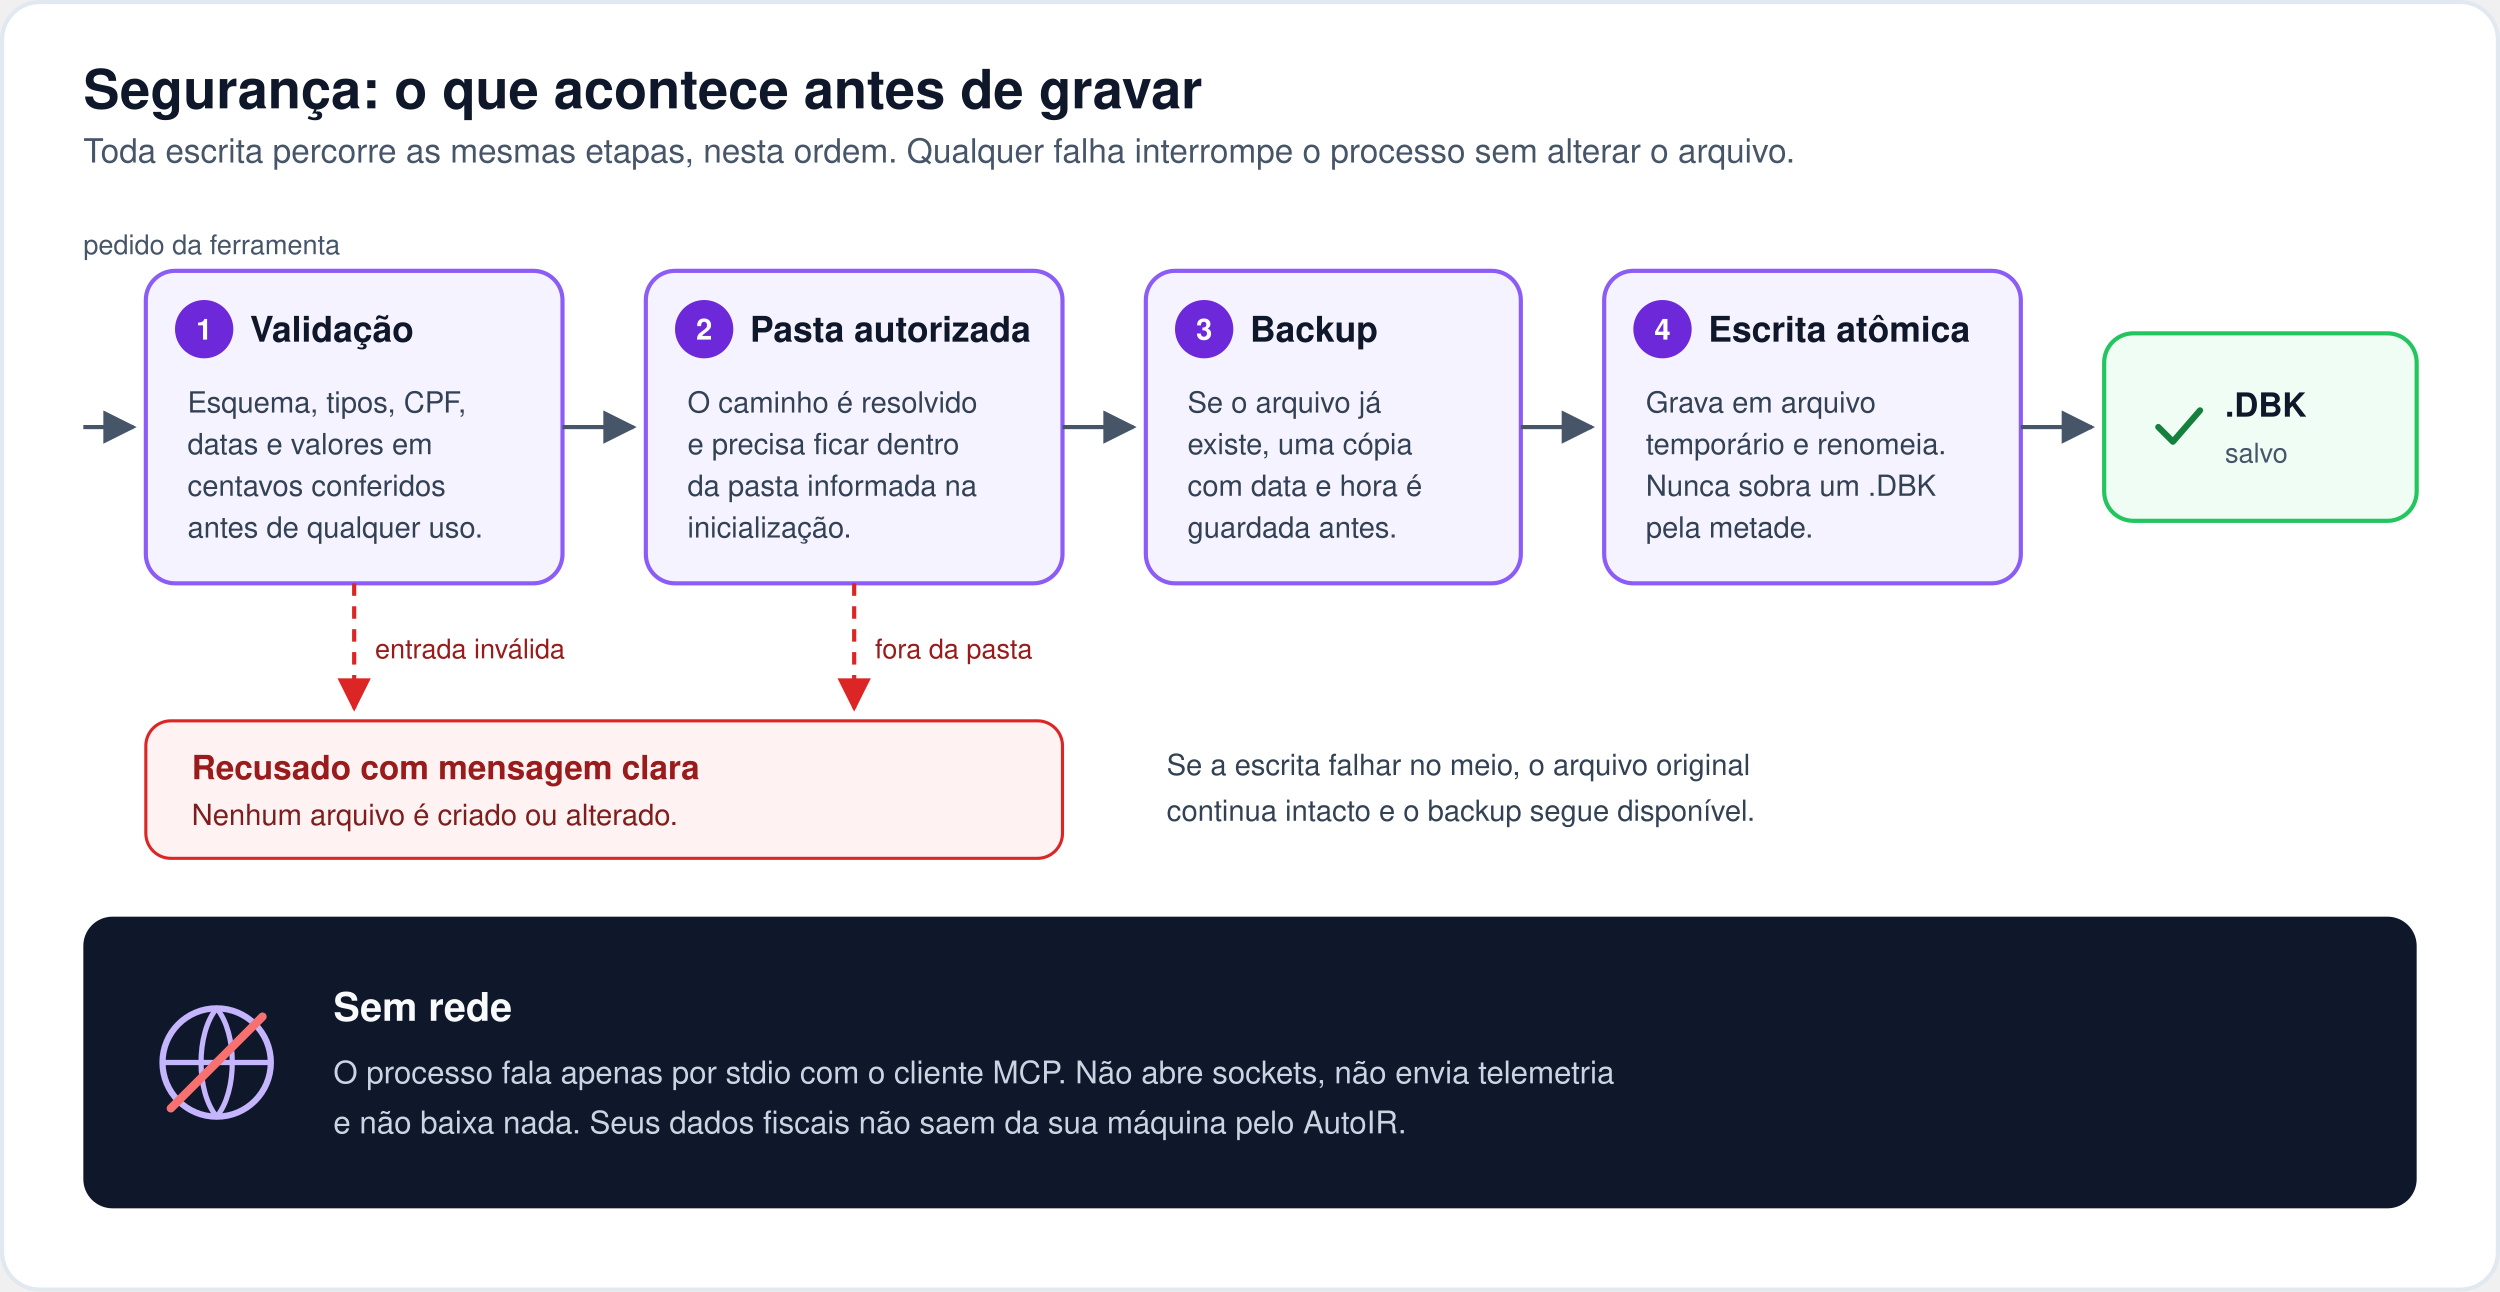
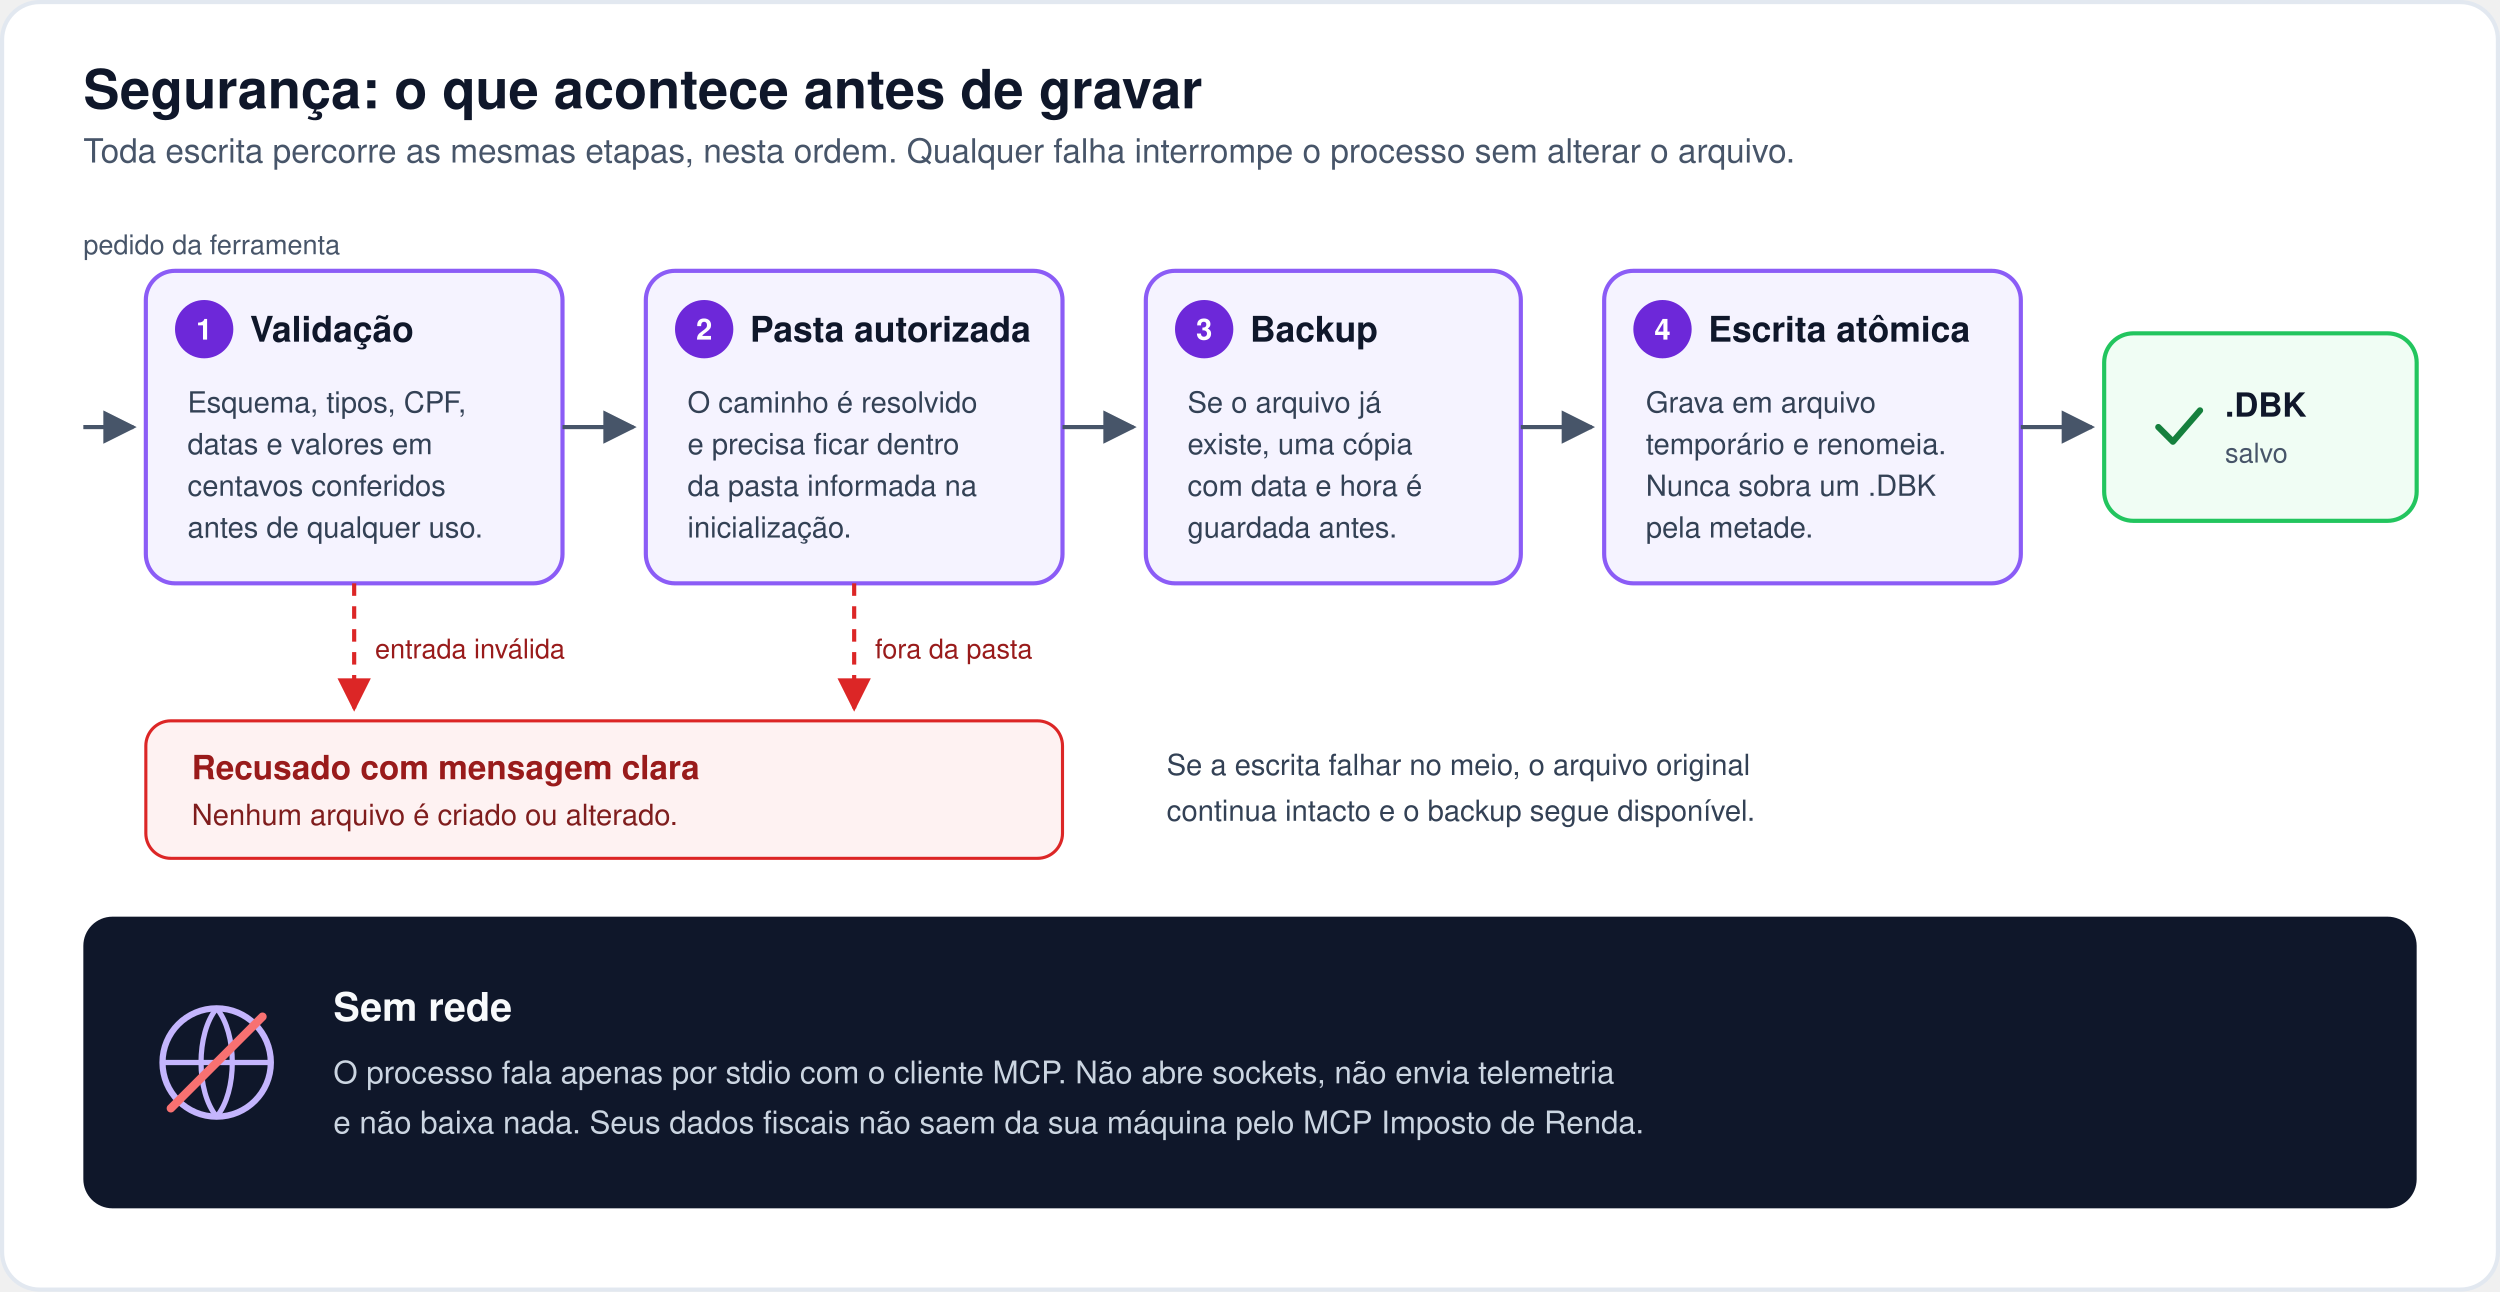
<svg xmlns="http://www.w3.org/2000/svg" fill="#0F172A" width="1200" height="620" viewBox="0 0 1200 620" role="img" aria-labelledby="t d">
  <defs>
    <marker id="a" viewBox="0 0 10 10" refX="9" refY="5" markerWidth="8" markerHeight="8" orient="auto-start-reverse">
      <path d="M0 0L10 5L0 10z" fill="#475569" />
    </marker>
    <marker id="r" viewBox="0 0 10 10" refX="9" refY="5" markerWidth="8" markerHeight="8" orient="auto-start-reverse">
      <path d="M0 0L10 5L0 10z" fill="#DC2626" />
    </marker>
  </defs>
  <style>
    text{font-family:-apple-system,BlinkMacSystemFont,"Segoe UI",Helvetica,Arial,sans-serif}
    .h{font-size:26px;font-weight:700}
    .sub{font-size:16px;fill:#475569}
    .b{font-size:17px;font-weight:700}
    .s{font-size:14px;fill:#334155}
    .xs{font-size:13px;fill:#475569}
    .n{font-size:14px;font-weight:700;fill:#FFFFFF}
    .ln{stroke:#475569;stroke-width:2;fill:none}
    .st{fill:#F5F3FF;stroke:#8B5CF6;stroke-width:2}
  </style>
  <rect x="1" y="1" width="1198" height="618" rx="18" fill="#FFFFFF" stroke="#E2E8F0" stroke-width="2" />
  <text x="40" y="52" class="h">Segurança: o que acontece antes de gravar</text>
  <text x="40" y="78" class="sub">Toda escrita percorre as mesmas etapas, nesta ordem. Qualquer falha interrompe o processo sem alterar o arquivo.</text>
  <text x="40" y="122" class="xs">pedido da ferramenta</text>
  <path d="M40 205H64" class="ln" marker-end="url(#a)" />
  <g>
    <rect x="70" y="130" width="200" height="150" rx="14" class="st" />
    <circle cx="98" cy="158" r="14" fill="#6D28D9" />
    <text x="98" y="163" class="n" text-anchor="middle">1</text>
    <text x="120" y="164" class="b">Validação</text>
    <text x="90" y="198" class="s">Esquema, tipos, CPF,</text>
    <text x="90" y="218" class="s">datas e valores em</text>
    <text x="90" y="238" class="s">centavos conferidos</text>
    <text x="90" y="258" class="s">antes de qualquer uso.</text>
    <rect x="310" y="130" width="200" height="150" rx="14" class="st" />
    <circle cx="338" cy="158" r="14" fill="#6D28D9" />
    <text x="338" y="163" class="n" text-anchor="middle">2</text>
    <text x="360" y="164" class="b">Pasta autorizada</text>
    <text x="330" y="198" class="s">O caminho é resolvido</text>
    <text x="330" y="218" class="s">e precisa ficar dentro</text>
    <text x="330" y="238" class="s">da pasta informada na</text>
    <text x="330" y="258" class="s">inicialização.</text>
    <rect x="550" y="130" width="180" height="150" rx="14" class="st" />
    <circle cx="578" cy="158" r="14" fill="#6D28D9" />
    <text x="578" y="163" class="n" text-anchor="middle">3</text>
    <text x="600" y="164" class="b">Backup</text>
    <text x="570" y="198" class="s">Se o arquivo já</text>
    <text x="570" y="218" class="s">existe, uma cópia</text>
    <text x="570" y="238" class="s">com data e hora é</text>
    <text x="570" y="258" class="s">guardada antes.</text>
    <rect x="770" y="130" width="200" height="150" rx="14" class="st" />
    <circle cx="798" cy="158" r="14" fill="#6D28D9" />
    <text x="798" y="163" class="n" text-anchor="middle">4</text>
    <text x="820" y="164" class="b">Escrita atômica</text>
    <text x="790" y="198" class="s">Grava em arquivo</text>
    <text x="790" y="218" class="s">temporário e renomeia.</text>
    <text x="790" y="238" class="s">Nunca sobra um .DBK</text>
    <text x="790" y="258" class="s">pela metade.</text>
    <rect x="1010" y="160" width="150" height="90" rx="14" fill="#F0FDF4" stroke="#22C55E" stroke-width="2" />
    <path d="M1036 205l7 7 13-15" fill="none" stroke="#15803D" stroke-width="3" stroke-linecap="round" stroke-linejoin="round" />
    <text x="1068" y="200" class="b" style="font-size:16px">.DBK</text>
    <text x="1068" y="222" class="xs">salvo</text>
  </g>
  <path d="M270 205H304" class="ln" marker-end="url(#a)" />
  <path d="M510 205H544" class="ln" marker-end="url(#a)" />
  <path d="M730 205H764" class="ln" marker-end="url(#a)" />
  <path d="M970 205H1004" class="ln" marker-end="url(#a)" />
  <path d="M170 280V340" fill="none" stroke="#DC2626" stroke-width="2" stroke-dasharray="6 5" marker-end="url(#r)" />
  <path d="M410 280V340" fill="none" stroke="#DC2626" stroke-width="2" stroke-dasharray="6 5" marker-end="url(#r)" />
  <text x="180" y="316" class="xs" style="fill:#991B1B">entrada inválida</text>
  <text x="420" y="316" class="xs" style="fill:#991B1B">fora da pasta</text>
  <rect x="70" y="346" width="440" height="66" rx="12" fill="#FEF2F2" stroke="#DC2626" stroke-width="1.5" />
  <text x="92" y="374" class="b" style="fill:#991B1B;font-size:16px">Recusado com mensagem clara</text>
  <text x="92" y="396" class="s" style="fill:#7F1D1D">Nenhum arquivo é criado ou alterado.</text>
  <text x="560" y="372" class="s">Se a escrita falhar no meio, o arquivo original</text>
  <text x="560" y="394" class="s">continua intacto e o backup segue disponível.</text>
  <rect x="40" y="440" width="1120" height="140" rx="14" fill="#0F172A" />
  <g transform="translate(76 482)">
    <circle cx="28" cy="28" r="26" fill="none" stroke="#C4B5FD" stroke-width="3" />
    <path d="M2 28h52M28 2c-10 12-10 40 0 52M28 2c10 12 10 40 0 52" fill="none" stroke="#C4B5FD" stroke-width="2.5" />
    <path d="M6 50L50 6" stroke="#F87171" stroke-width="4" stroke-linecap="round" />
  </g>
  <text x="160" y="490" class="b" style="fill:#F8FAFC;font-size:19px">Sem rede</text>
  <text x="160" y="520" class="s" style="fill:#CBD5E1;font-size:15px">O processo fala apenas por stdio com o cliente MCP. Não abre sockets, não envia telemetria</text>
-   <text x="160" y="544" class="s" style="fill:#CBD5E1;font-size:15px">e não baixa nada. Seus dados fiscais não saem da sua máquina pelo AutoIR.</text>
+   <text x="160" y="544" class="s" style="fill:#CBD5E1;font-size:15px">e não baixa nada. Seus dados fiscais não saem da sua máquina pelo MCP Imposto de Renda.</text>
</svg>
